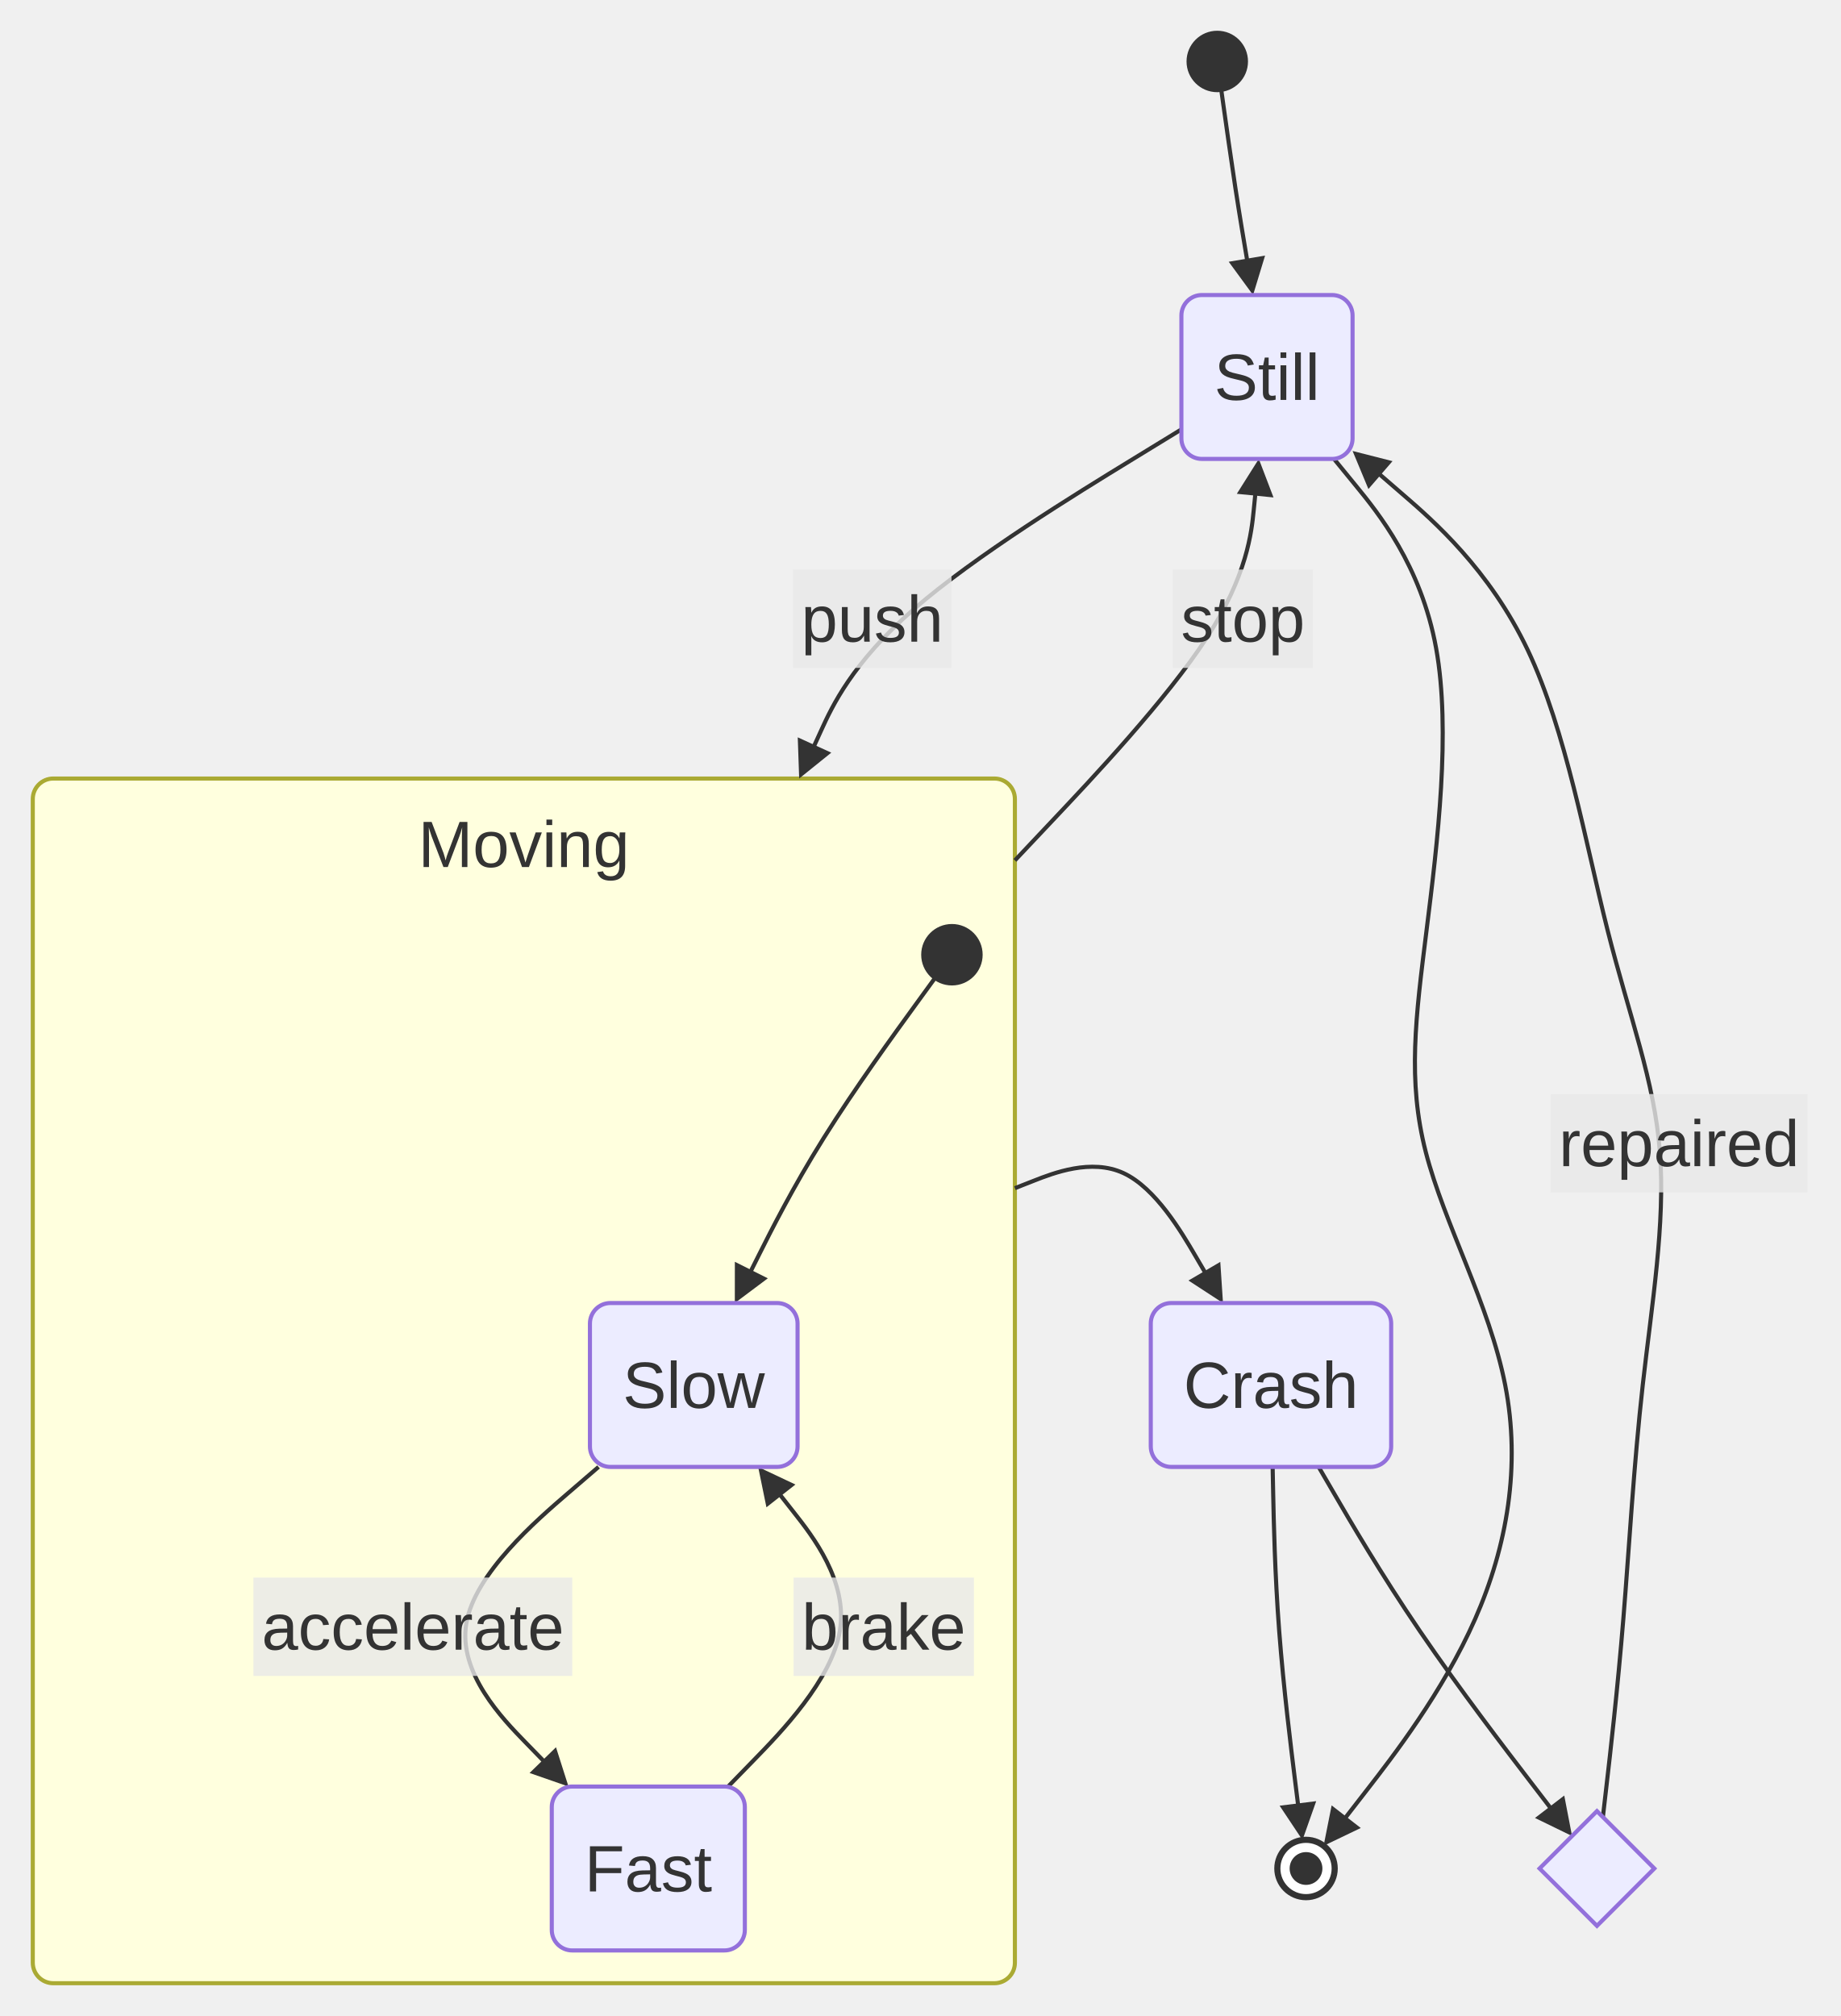
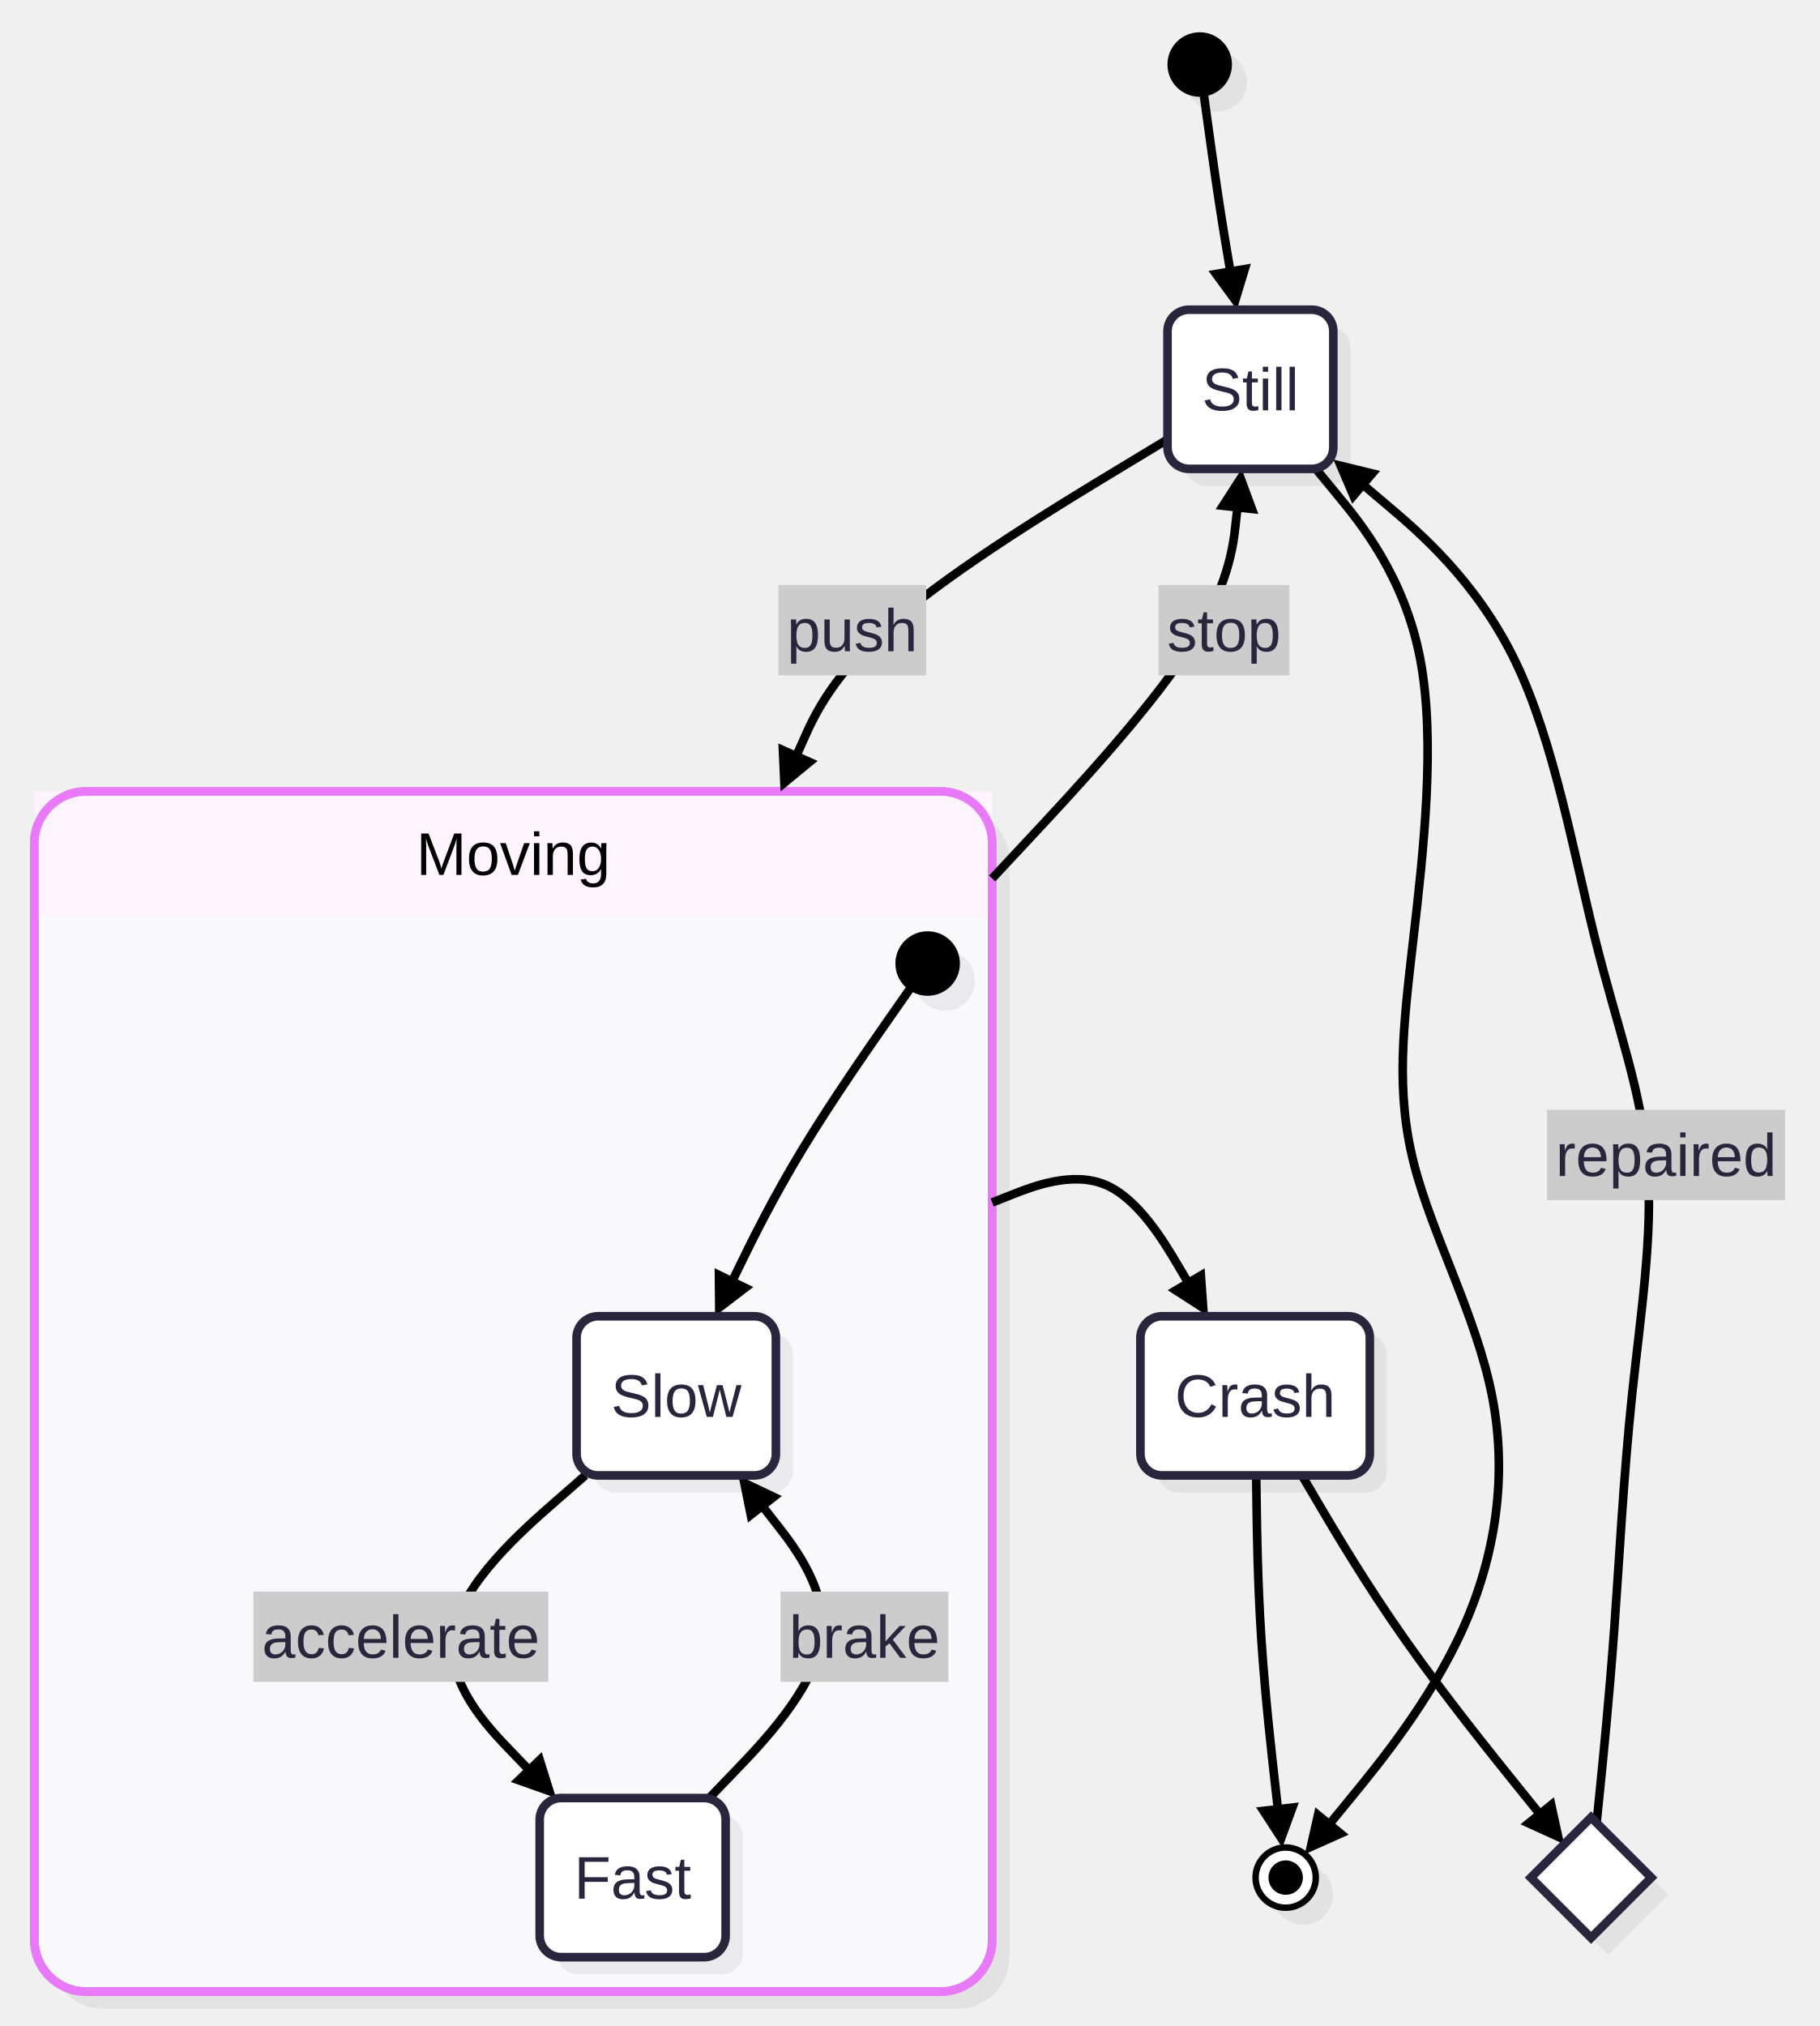
- <svg xmlns="http://www.w3.org/2000/svg" id="my-svg" width="100%" class="statediagram" style="max-width: 449.125px; background-color: white;" viewBox="-8 -8 449.125 492" role="graphics-document document" aria-roledescription="stateDiagram">
-   <style>#my-svg{font-family:"trebuchet ms", verdana, arial, sans-serif;font-size:16px;}#my-svg text{font-family:"trebuchet ms", verdana, arial, sans-serif;}</style>
+ <svg xmlns="http://www.w3.org/2000/svg" id="my-svg" width="100%" class="statediagram" style="max-width: 423.041px; background-color: white;" viewBox="-8 -8 423.041 471" role="graphics-document document" aria-roledescription="stateDiagram">
+   <style>#my-svg{font-family:"Recursive Variable", arial, sans-serif;font-size:16px;}#my-svg text{font-family:"Recursive Variable", arial, sans-serif;}</style>
  <g>
    <g class="clusters">
      <g id="cluster-Moving" class="cluster">
-         <rect x="0" y="182" width="239.684" height="294" rx="5" ry="5" fill="#ffffde" stroke="#aaaa33" stroke-width="1" />
-         <text class="cluster-label" x="119.842" y="203.6" text-anchor="middle" font-size="16" fill="#333">Moving</text>
+         <rect class="drop-shadow" x="4" y="180" width="222.677" height="279" rx="12" ry="12" fill="#000000" stroke="none" opacity="0.06" />
+         <rect x="0" y="176" width="222.677" height="279" rx="12" ry="12" fill="#F9F9FB" stroke="#E879F9" stroke-width="2" />
+         <rect x="0" y="176" width="222.677" height="29" fill="#FDF4FF" stroke="none" />
+         <rect x="0" y="176" width="222.677" height="279" rx="12" ry="12" fill="none" stroke="#E879F9" stroke-width="2" />
+         <text class="cluster-label" x="111.338" y="195.4" text-anchor="middle" font-size="14" fill="#000000">Moving</text>
      </g>
    </g>
    <g class="edgePaths">
      <g id="L-root_start-Still-0" class="edgePath">
-         <path class="flowchart-link LS-root_start LE-Still" d="M290.047,13.932L290.634,18.11C291.221,22.288,292.394,30.644,293.487,37.806C294.581,44.967,295.594,50.934,296.1,53.918L296.606,56.902" fill="none" stroke="#333333" stroke-width="1" />
-         <path class="arrowheadPath" d="M297.811,64L291.869,55.88L300.742,54.374Z" fill="#333333" stroke="none" />
+         <path class="flowchart-link LS-root_start LE-Still" d="M271.881,13.935L272.455,18.112C273.028,22.29,274.175,30.645,275.234,37.675C276.292,44.704,277.262,50.409,277.747,53.261L278.232,56.113" fill="none" stroke="#000000" stroke-width="2" />
+         <path class="arrowheadPath" d="M279.573,64L272.967,54.98L282.826,53.303Z" fill="#000000" stroke="none" />
      </g>
      <g id="L-Still-root_end-1" class="edgePath">
-         <path class="flowchart-link LS-Still LE-root_end" d="M317.56,104L322.875,110.5C328.19,117,338.82,130,342.478,150.167C346.136,170.333,342.821,197.667,340.153,219C337.484,240.333,335.46,255.667,339.962,273.167C344.464,290.667,355.49,310.333,359.335,330C363.179,349.667,359.842,369.333,351.995,387.13C344.149,404.927,331.793,420.854,325.615,428.817L319.437,436.78" fill="none" stroke="#333333" stroke-width="1" />
-         <path class="arrowheadPath" d="M315.024,442.469L316.985,432.6L324.096,438.116Z" fill="#333333" stroke="none" />
+         <path class="flowchart-link LS-Still LE-root_end" d="M297.942,101L303.085,107.25C308.228,113.5,318.515,126,322.189,145.167C325.864,164.333,322.927,190.167,320.575,210.5C318.223,230.833,316.456,245.667,320.705,262.417C324.953,279.167,335.218,297.833,338.897,316.5C342.575,335.167,339.668,353.833,332.158,370.565C324.648,387.298,312.535,402.095,306.479,409.494L300.422,416.893" fill="none" stroke="#000000" stroke-width="2" />
+         <path class="arrowheadPath" d="M295.355,423.083L297.82,412.178L305.558,418.512Z" fill="#000000" stroke="none" />
      </g>
      <g id="L-Still-Moving-2" class="edgePath">
-         <path class="flowchart-link LS-Still LE-Moving" d="M280.318,96.792L267.743,104.493C255.168,112.195,230.017,127.597,214.969,140.707C199.922,153.817,194.977,164.634,192.504,170.043L190.032,175.452" fill="none" stroke="#333333" stroke-width="1" />
-         <path class="arrowheadPath" d="M187.039,182L186.688,171.944L194.873,175.686Z" fill="#333333" stroke="none" />
+         <path class="flowchart-link LS-Still LE-Moving" d="M263.441,94.164L251.229,101.553C239.016,108.942,214.59,123.721,200.137,136.143C185.683,148.564,181.201,158.628,178.96,163.66L176.719,168.692" fill="none" stroke="#000000" stroke-width="2" />
+         <path class="arrowheadPath" d="M173.464,176L172.965,164.831L182.1,168.899Z" fill="#000000" stroke="none" />
      </g>
      <g id="L-Moving-Still-3" class="edgePath">
-         <path class="flowchart-link LS-Moving LE-Still" d="M239.684,201.98L248.958,192.15C258.233,182.32,276.781,162.66,286.584,147.524C296.387,132.388,297.444,121.776,297.973,116.47L298.501,111.165" fill="none" stroke="#333333" stroke-width="1" />
-         <path class="arrowheadPath" d="M299.214,104L302.8,113.402L293.845,112.51Z" fill="#333333" stroke="none" />
+         <path class="flowchart-link LS-Moving LE-Still" d="M222.677,196.232L231.659,186.61C240.642,176.988,258.606,157.744,268.129,143.197C277.652,128.651,278.733,118.801,279.274,113.877L279.815,108.952" fill="none" stroke="#000000" stroke-width="2" />
+         <path class="arrowheadPath" d="M280.688,101L284.567,111.486L274.626,110.395Z" fill="#000000" stroke="none" />
      </g>
      <g id="L-Moving-Crash-4" class="edgePath">
-         <path class="flowchart-link LS-Moving LE-Crash" d="M239.684,281.971L244.343,280.143C249.003,278.314,258.322,274.657,266.18,278.293C274.039,281.929,280.437,292.858,283.636,298.322L286.835,303.786" fill="none" stroke="#333333" stroke-width="1" />
-         <path class="arrowheadPath" d="M290.472,310L282.042,304.507L289.809,299.96Z" fill="#333333" stroke="none" />
+         <path class="flowchart-link LS-Moving LE-Crash" d="M222.677,271.554L227.344,269.711C232.012,267.869,241.346,264.185,249.033,267.445C256.719,270.705,262.757,280.91,265.776,286.012L268.794,291.115" fill="none" stroke="#000000" stroke-width="2" />
+         <path class="arrowheadPath" d="M272.868,298L263.473,291.939L272.079,286.848Z" fill="#000000" stroke="none" />
      </g>
      <g id="L-Crash-root_end-5" class="edgePath">
-         <path class="flowchart-link LS-Crash LE-root_end" d="M302.587,350L302.719,356.5C302.851,363,303.116,376,304.181,389.985C305.246,403.97,307.112,418.939,308.044,426.424L308.977,433.909" fill="none" stroke="#333333" stroke-width="1" />
-         <path class="arrowheadPath" d="M309.868,441.054L304.289,432.679L313.22,431.566Z" fill="#333333" stroke="none" />
+         <path class="flowchart-link LS-Crash LE-root_end" d="M284.063,335L284.148,341.25C284.232,347.5,284.401,360,285.263,373.099C286.124,386.199,287.677,399.897,288.454,406.746L289.231,413.596" fill="none" stroke="#000000" stroke-width="2" />
+         <path class="arrowheadPath" d="M290.132,421.545L284.037,412.172L293.974,411.045Z" fill="#000000" stroke="none" />
      </g>
      <g id="L-Moving_start-Slow-6" class="edgePath">
-         <path class="flowchart-link LS-Moving_start LE-Slow" d="M220.201,230.662L215.314,237.385C210.427,244.108,200.653,257.554,193.046,269.704C185.439,281.854,179.999,292.709,177.279,298.136L174.559,303.563" fill="none" stroke="#333333" stroke-width="1" />
-         <path class="arrowheadPath" d="M171.332,310L171.342,299.938L179.388,303.97Z" fill="#333333" stroke="none" />
+         <path class="flowchart-link LS-Moving_start LE-Slow" d="M203.666,221.737L199.149,228.197C194.632,234.658,185.598,247.579,178.614,259.091C171.63,270.604,166.696,280.708,164.23,285.759L161.763,290.811" fill="none" stroke="#000000" stroke-width="2" />
+         <path class="arrowheadPath" d="M158.252,298L158.147,286.82L167.133,291.208Z" fill="#000000" stroke="none" />
      </g>
      <g id="L-Slow-Fast-7" class="edgePath">
-         <path class="flowchart-link LS-Slow LE-Fast" d="M138.073,350L130.522,356.5C122.97,363,107.867,376,105.808,388.14C103.749,400.281,114.735,411.561,120.227,417.201L125.72,422.842" fill="none" stroke="#333333" stroke-width="1" />
-         <path class="arrowheadPath" d="M130.743,428L121.24,424.692L127.688,418.413Z" fill="#333333" stroke="none" />
+         <path class="flowchart-link LS-Slow LE-Fast" d="M128.067,335L120.921,341.25C113.775,347.5,99.484,360,97.429,371.539C95.374,383.079,105.556,393.657,110.647,398.947L115.737,404.236" fill="none" stroke="#000000" stroke-width="2" />
+         <path class="arrowheadPath" d="M121.285,410L110.748,406.262L117.953,399.328Z" fill="#000000" stroke="none" />
      </g>
      <g id="L-Fast-Slow-8" class="edgePath">
-         <path class="flowchart-link LS-Fast LE-Slow" d="M169.696,428L176.026,421.5C182.356,415,195.016,402,196.979,389.944C198.942,377.887,190.209,366.774,185.842,361.218L181.475,355.661" fill="none" stroke="#333333" stroke-width="1" />
-         <path class="arrowheadPath" d="M177.026,350L186.126,354.296L179.049,359.857Z" fill="#333333" stroke="none" />
+         <path class="flowchart-link LS-Fast LE-Slow" d="M156.897,410L162.913,403.75C168.928,397.5,180.959,385,182.91,373.551C184.862,362.101,176.734,351.702,172.67,346.503L168.606,341.303" fill="none" stroke="#000000" stroke-width="2" />
+         <path class="arrowheadPath" d="M163.679,335L173.777,339.8L165.898,345.958Z" fill="#000000" stroke="none" />
      </g>
      <g id="L-Crash-check-9" class="edgePath">
-         <path class="flowchart-link LS-Crash LE-check" d="M313.816,350L317.597,356.5C321.379,363,328.942,376,338.519,390.06C348.096,404.12,359.687,419.241,365.482,426.801L371.278,434.361" fill="none" stroke="#333333" stroke-width="1" />
-         <path class="arrowheadPath" d="M375.658,440.075L366.611,435.67L373.754,430.195Z" fill="#333333" stroke="none" />
+         <path class="flowchart-link LS-Crash LE-check" d="M294.698,335L298.375,341.25C302.052,347.5,309.406,360,318.732,373.254C328.057,386.508,339.353,400.515,345.001,407.519L350.649,414.523" fill="none" stroke="#000000" stroke-width="2" />
+         <path class="arrowheadPath" d="M355.671,420.75L345.502,416.104L353.286,409.827Z" fill="#000000" stroke="none" />
      </g>
      <g id="L-check-Still-10" class="edgePath">
-         <path class="flowchart-link LS-check LE-Still" d="M383.182,435.449L384.076,427.707C384.97,419.966,386.757,404.483,388.191,386.908C389.624,369.333,390.705,349.667,392.911,330C395.117,310.333,398.449,290.667,397.098,273.167C395.747,255.667,389.713,240.333,384.325,219C378.936,197.667,374.193,170.333,364.837,150.628C355.481,130.922,341.511,118.845,334.526,112.806L327.541,106.767" fill="none" stroke="#333333" stroke-width="1" />
-         <path class="arrowheadPath" d="M322.094,102.059L331.846,104.541L325.96,111.349Z" fill="#333333" stroke="none" />
+         <path class="flowchart-link LS-check LE-Still" d="M363.209,415.788L363.939,408.573C364.67,401.358,366.132,386.929,367.332,370.381C368.532,353.833,369.471,335.167,371.433,316.5C373.395,297.833,376.38,279.167,375.033,262.417C373.686,245.667,368.007,230.833,362.913,210.5C357.819,190.167,353.31,164.333,344.272,145.668C335.234,127.003,321.666,115.505,314.882,109.757L308.099,104.008" fill="none" stroke="#000000" stroke-width="2" />
+         <path class="arrowheadPath" d="M301.995,98.836L312.857,101.486L306.392,109.115Z" fill="#000000" stroke="none" />
      </g>
    </g>
    <g class="edgeLabels">
      <g class="edgeLabel">
-         <rect x="185.522" y="131" width="38.688" height="24" fill="rgba(232,232,232, 0.8)" stroke="none" />
-         <text x="204.866" y="148.6" text-anchor="middle" font-size="16" fill="#333">push</text>
+         <rect x="172.989" y="128" width="34.352" height="21" fill="#cccccc" stroke="none" />
+         <text x="190.165" y="143.4" text-anchor="middle" font-size="14" fill="#28253D">push</text>
      </g>
      <g class="edgeLabel">
-         <rect x="278.21" y="131" width="34.24" height="24" fill="rgba(232,232,232, 0.8)" stroke="none" />
-         <text x="295.33" y="148.6" text-anchor="middle" font-size="16" fill="#333">stop</text>
+         <rect x="261.341" y="128" width="30.46" height="21" fill="#cccccc" stroke="none" />
+         <text x="276.571" y="143.4" text-anchor="middle" font-size="14" fill="#28253D">stop</text>
      </g>
      <g class="edgeLabel">
-         <rect x="53.86" y="377" width="77.808" height="24" fill="rgba(232,232,232, 0.8)" stroke="none" />
-         <text x="92.764" y="394.6" text-anchor="middle" font-size="16" fill="#333">accelerate</text>
+         <rect x="50.901" y="362" width="68.582" height="21" fill="#cccccc" stroke="none" />
+         <text x="85.192" y="377.4" text-anchor="middle" font-size="14" fill="#28253D">accelerate</text>
      </g>
      <g class="edgeLabel">
-         <rect x="185.668" y="377" width="44.016" height="24" fill="rgba(232,232,232, 0.8)" stroke="none" />
-         <text x="207.676" y="394.6" text-anchor="middle" font-size="16" fill="#333">brake</text>
+         <rect x="173.483" y="362" width="39.014" height="21" fill="#cccccc" stroke="none" />
+         <text x="192.99" y="377.4" text-anchor="middle" font-size="14" fill="#28253D">brake</text>
      </g>
      <g class="edgeLabel">
-         <rect x="370.437" y="259" width="62.688" height="24" fill="rgba(232,232,232, 0.8)" stroke="none" />
-         <text x="401.781" y="276.6" text-anchor="middle" font-size="16" fill="#333">repaired</text>
+         <rect x="351.689" y="250" width="55.352" height="21" fill="#cccccc" stroke="none" />
+         <text x="379.365" y="265.4" text-anchor="middle" font-size="14" fill="#28253D">repaired</text>
      </g>
    </g>
    <g class="nodes">
      <g id="state-root_start-0" class="node default">
-         <circle cx="289.074" cy="7" r="7" fill="#333333" stroke="#333333" stroke-width="1" />
+         <circle class="drop-shadow" cx="274.929" cy="11" r="7" fill="#000000" stroke="none" opacity="0.06" />
+         <circle cx="270.929" cy="7" r="7" fill="#000000" stroke="#000000" stroke-width="1" />
      </g>
      <g id="state-Still-1" class="node default">
-         <rect class="basic label-container" x="280.318" y="64" width="41.776" height="40" rx="5" ry="5" fill="#ECECFF" stroke="#9370DB" stroke-width="1" />
-         <text class="nodeLabel" x="301.206" y="89.6" text-anchor="middle" font-size="16" fill="#333">Still</text>
+         <rect class="drop-shadow" x="267.441" y="68" width="38.554" height="37" rx="5" ry="5" fill="#000000" stroke="none" opacity="0.06" />
+         <rect class="basic label-container" x="263.441" y="64" width="38.554" height="37" rx="5" ry="5" fill="#ffffff" stroke="#28253D" stroke-width="2" />
+         <text class="nodeLabel" x="282.718" y="87.4" text-anchor="middle" font-size="14" fill="#28253D">Still</text>
      </g>
      <g id="state-root_end-2" class="node default">
-         <circle cx="310.733" cy="448" r="7" fill="white" stroke="#333333" stroke-width="1.5" />
-         <circle cx="310.733" cy="448" r="4" fill="#333333" stroke="none" />
+         <circle class="drop-shadow" cx="294.921" cy="432.5" r="7" fill="#000000" stroke="none" opacity="0.06" />
+         <circle cx="290.921" cy="428.5" r="7" fill="#ffffff" stroke="#000000" stroke-width="1.5" />
+         <circle cx="290.921" cy="428.5" r="4" fill="#000000" stroke="none" />
      </g>
      <g id="state-Crash-3" class="node default">
-         <rect class="basic label-container" x="272.844" y="310" width="58.672" height="40" rx="5" ry="5" fill="#ECECFF" stroke="#9370DB" stroke-width="1" />
-         <text class="nodeLabel" x="302.18" y="335.6" text-anchor="middle" font-size="16" fill="#333">Crash</text>
+         <rect class="drop-shadow" x="261.144" y="302" width="53.338" height="37" rx="5" ry="5" fill="#000000" stroke="none" opacity="0.06" />
+         <rect class="basic label-container" x="257.144" y="298" width="53.338" height="37" rx="5" ry="5" fill="#ffffff" stroke="#28253D" stroke-width="2" />
+         <text class="nodeLabel" x="283.813" y="321.4" text-anchor="middle" font-size="14" fill="#28253D">Crash</text>
      </g>
      <g id="state-Moving_start-4" class="node default">
-         <circle cx="224.316" cy="225" r="7" fill="#333333" stroke="#333333" stroke-width="1" />
+         <circle class="drop-shadow" cx="211.677" cy="220" r="7" fill="#000000" stroke="none" opacity="0.06" />
+         <circle cx="207.677" cy="216" r="7" fill="#000000" stroke="#000000" stroke-width="1" />
      </g>
      <g id="state-Slow-5" class="node default">
-         <rect class="basic label-container" x="135.973" y="310" width="50.672" height="40" rx="5" ry="5" fill="#ECECFF" stroke="#9370DB" stroke-width="1" />
-         <text class="nodeLabel" x="161.309" y="335.6" text-anchor="middle" font-size="16" fill="#333">Slow</text>
+         <rect class="drop-shadow" x="130.05" y="302" width="46.338" height="37" rx="5" ry="5" fill="#000000" stroke="none" opacity="0.06" />
+         <rect class="basic label-container" x="126.05" y="298" width="46.338" height="37" rx="5" ry="5" fill="#ffffff" stroke="#28253D" stroke-width="2" />
+         <text class="nodeLabel" x="149.219" y="321.4" text-anchor="middle" font-size="14" fill="#28253D">Slow</text>
      </g>
      <g id="state-Fast-6" class="node default">
-         <rect class="basic label-container" x="126.66" y="428" width="47.12" height="40" rx="5" ry="5" fill="#ECECFF" stroke="#9370DB" stroke-width="1" />
-         <text class="nodeLabel" x="150.22" y="453.6" text-anchor="middle" font-size="16" fill="#333">Fast</text>
+         <rect class="drop-shadow" x="121.476" y="414" width="43.23" height="37" rx="5" ry="5" fill="#000000" stroke="none" opacity="0.06" />
+         <rect class="basic label-container" x="117.476" y="410" width="43.23" height="37" rx="5" ry="5" fill="#ffffff" stroke="#28253D" stroke-width="2" />
+         <text class="nodeLabel" x="139.091" y="433.4" text-anchor="middle" font-size="14" fill="#28253D">Fast</text>
      </g>
      <g id="state-check-7" class="node default">
-         <path class="label-container" d="M381.733,434L395.733,448L381.733,462L367.733,448Z" fill="#ECECFF" stroke="#9370DB" stroke-width="1" />
+         <path class="drop-shadow" d="M365.921,418.5L379.921,432.5L365.921,446.5L351.921,432.5Z" fill="#000000" stroke="none" opacity="0.06" />
+         <path class="label-container" d="M361.921,414.5L375.921,428.5L361.921,442.5L347.921,428.5Z" fill="#ffffff" stroke="#28253D" stroke-width="2" />
      </g>
    </g>
  </g>
</svg>
